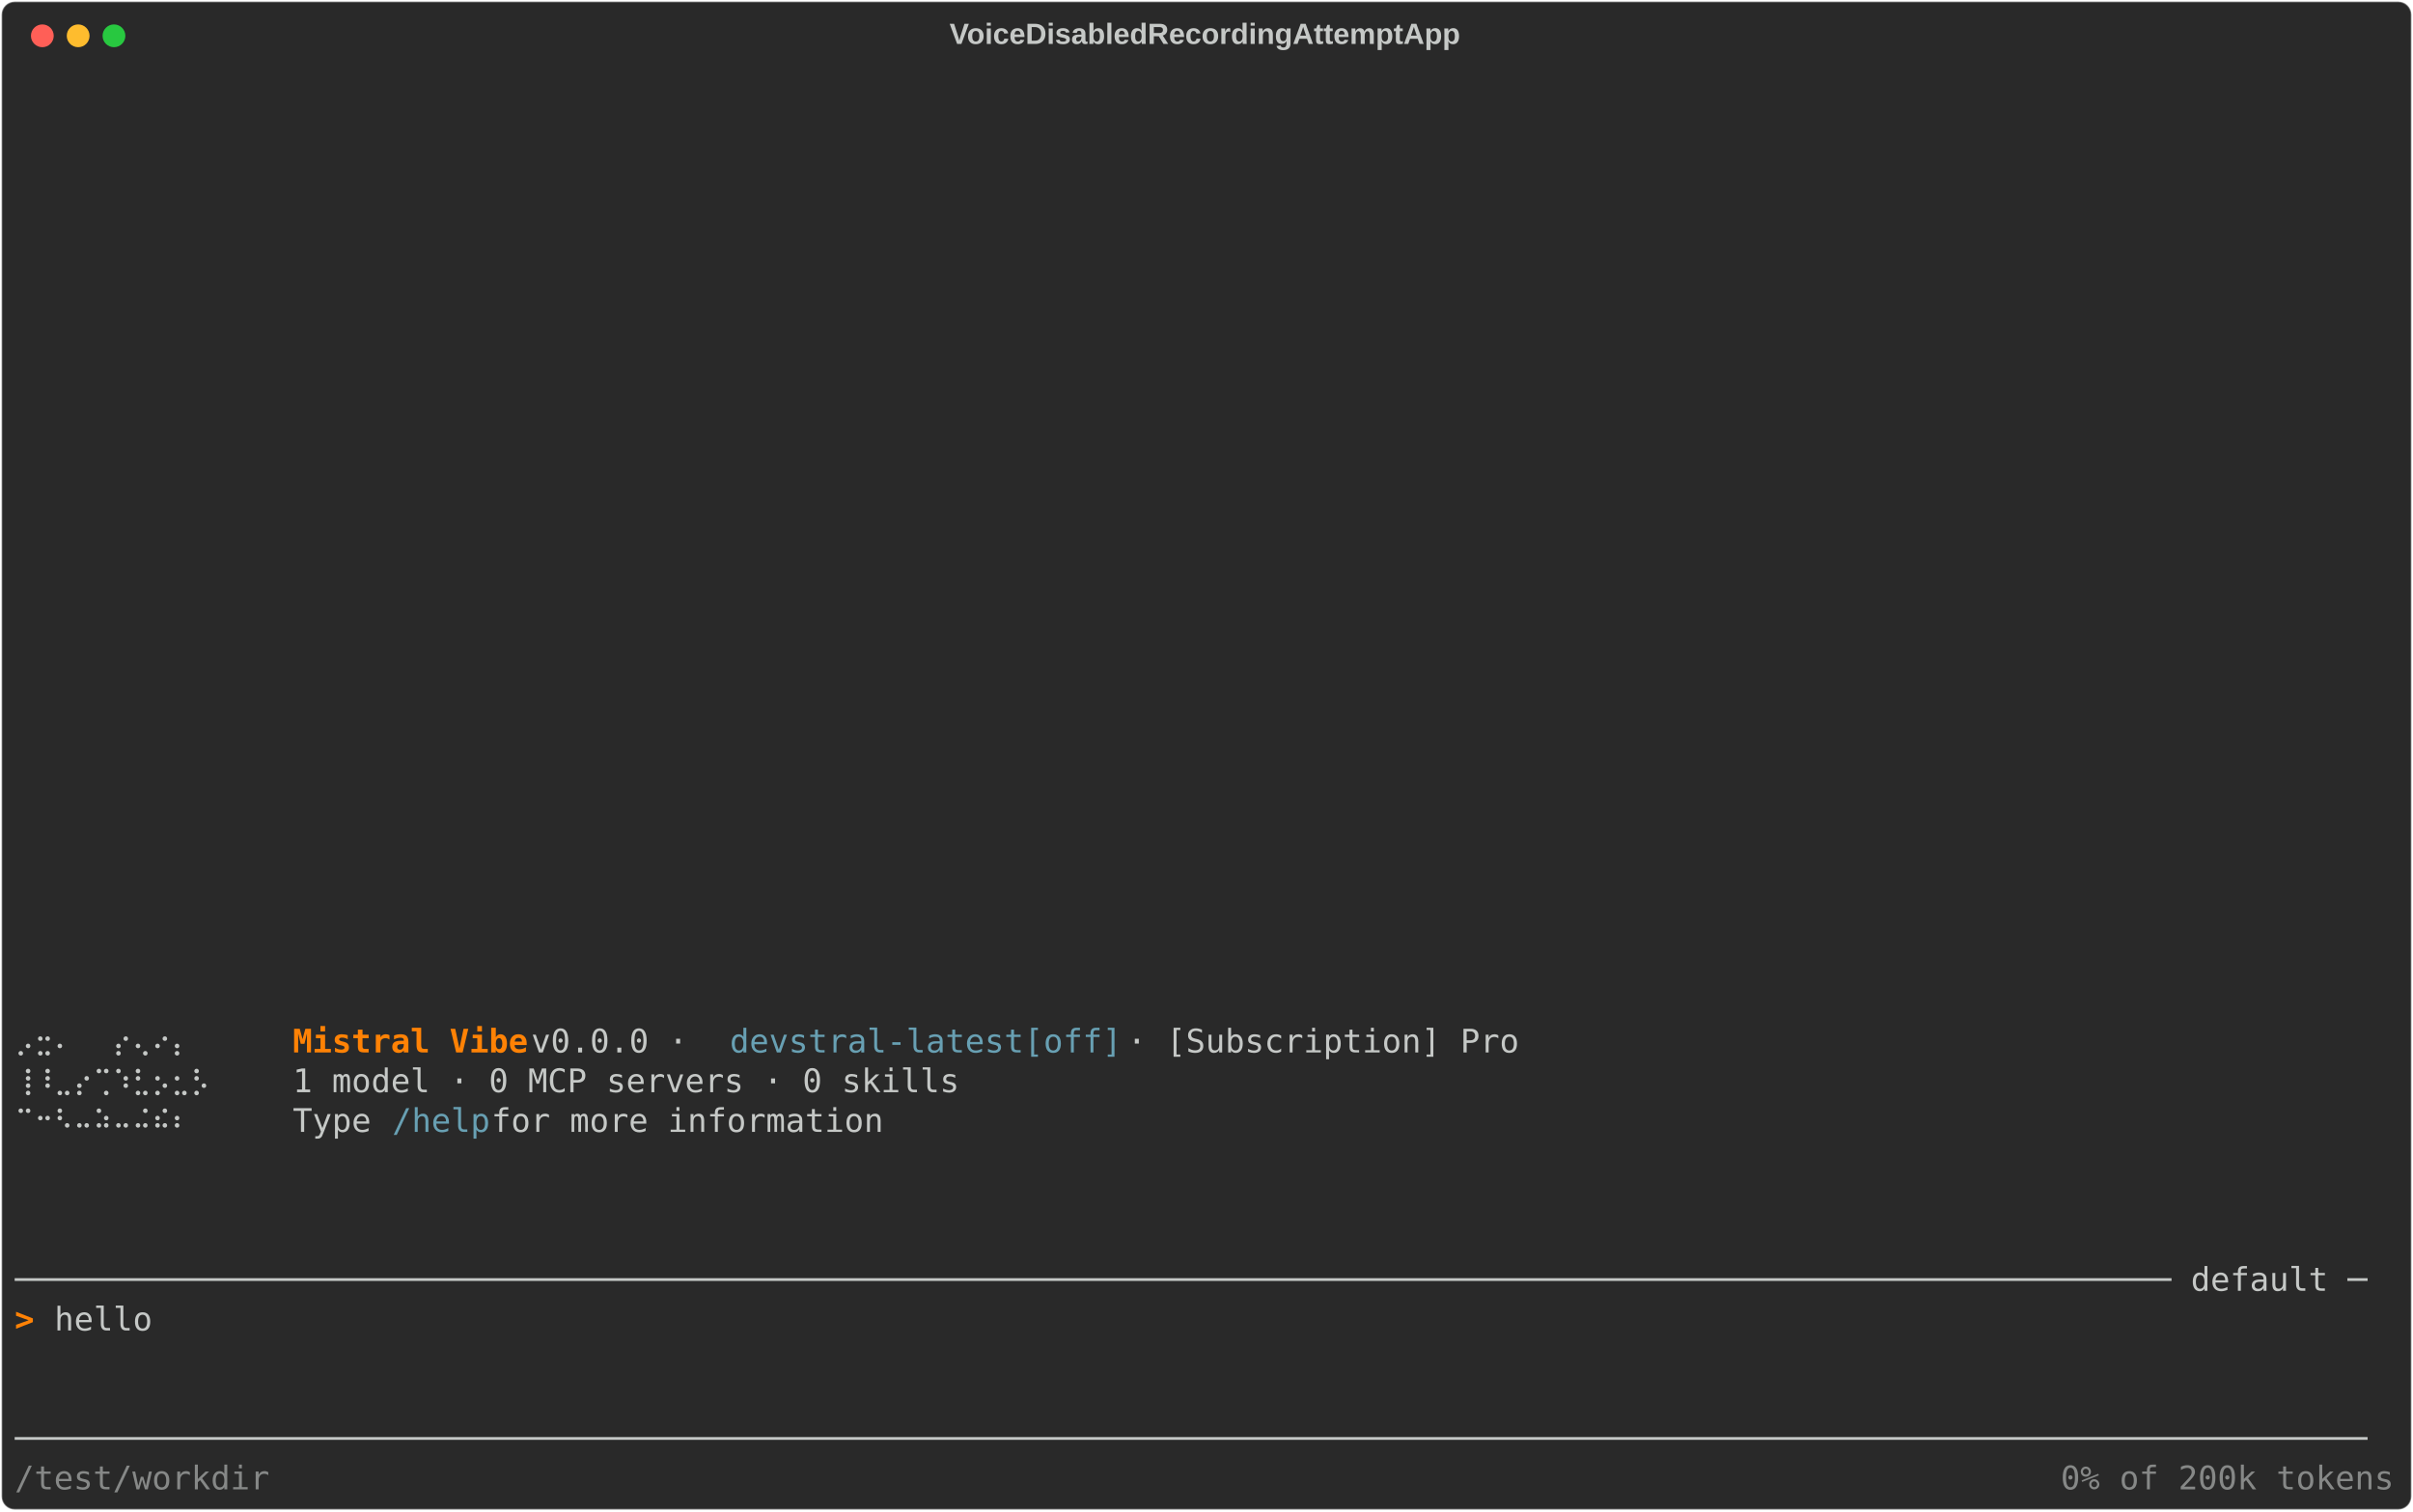
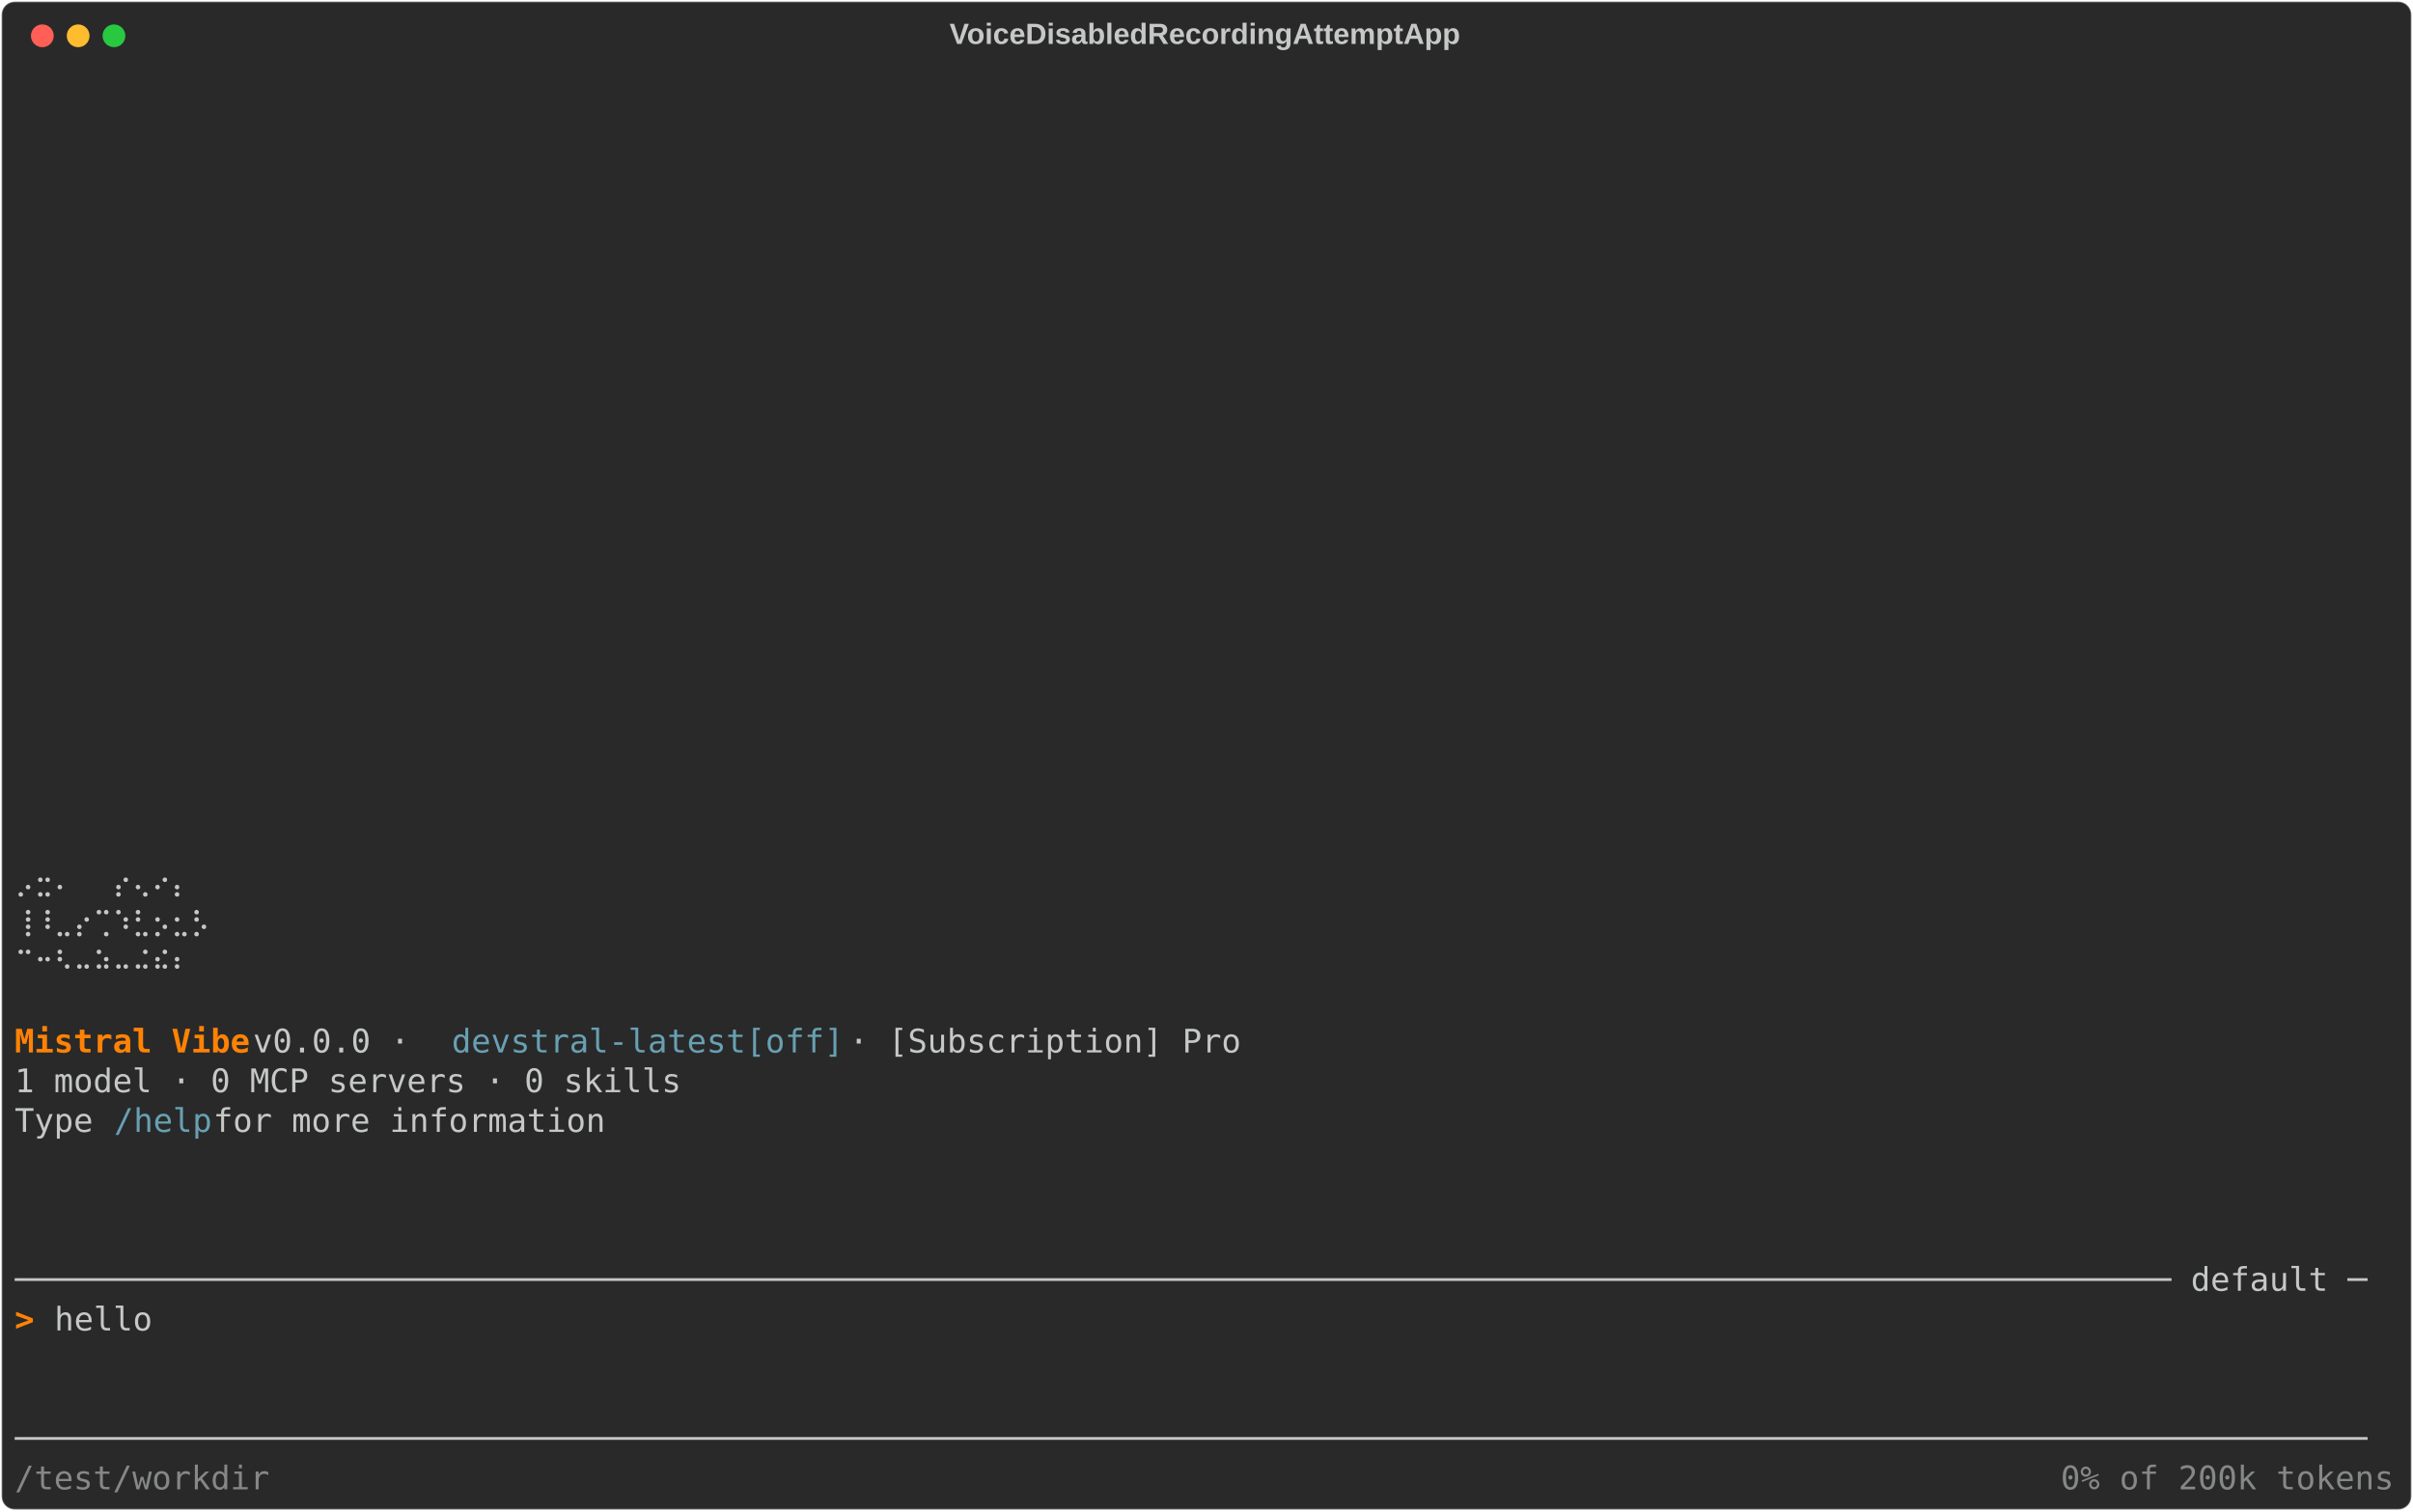
<svg xmlns="http://www.w3.org/2000/svg" class="rich-terminal" viewBox="0 0 1482 928.4">
  <style>

    @font-face {
        font-family: "Fira Code";
        src: local("FiraCode-Regular"),
                url("https://cdnjs.cloudflare.com/ajax/libs/firacode/6.2.0/woff2/FiraCode-Regular.woff2") format("woff2"),
                url("https://cdnjs.cloudflare.com/ajax/libs/firacode/6.2.0/woff/FiraCode-Regular.woff") format("woff");
        font-style: normal;
        font-weight: 400;
    }
    @font-face {
        font-family: "Fira Code";
        src: local("FiraCode-Bold"),
                url("https://cdnjs.cloudflare.com/ajax/libs/firacode/6.2.0/woff2/FiraCode-Bold.woff2") format("woff2"),
                url("https://cdnjs.cloudflare.com/ajax/libs/firacode/6.2.0/woff/FiraCode-Bold.woff") format("woff");
        font-style: bold;
        font-weight: 700;
    }

    .terminal-matrix {
        font-family: Fira Code, monospace;
        font-size: 20px;
        line-height: 24.4px;
        font-variant-east-asian: full-width;
    }

    .terminal-title {
        font-size: 18px;
        font-weight: bold;
        font-family: arial;
    }

    .terminal-r1 { fill: #c5c8c6 }
.terminal-r2 { fill: #ff8205;font-weight: bold }
.terminal-r3 { fill: #68a0b3 }
.terminal-r4 { fill: #868887 }
    </style>
  <defs>
    <clipPath id="terminal-clip-terminal">
      <rect x="0" y="0" width="1463.0" height="877.4" />
    </clipPath>
    <clipPath id="terminal-line-0">
      <rect x="0" y="1.5" width="1464" height="24.65" />
    </clipPath>
    <clipPath id="terminal-line-1">
      <rect x="0" y="25.9" width="1464" height="24.65" />
    </clipPath>
    <clipPath id="terminal-line-2">
      <rect x="0" y="50.3" width="1464" height="24.65" />
    </clipPath>
    <clipPath id="terminal-line-3">
      <rect x="0" y="74.7" width="1464" height="24.65" />
    </clipPath>
    <clipPath id="terminal-line-4">
      <rect x="0" y="99.1" width="1464" height="24.65" />
    </clipPath>
    <clipPath id="terminal-line-5">
      <rect x="0" y="123.5" width="1464" height="24.65" />
    </clipPath>
    <clipPath id="terminal-line-6">
      <rect x="0" y="147.9" width="1464" height="24.65" />
    </clipPath>
    <clipPath id="terminal-line-7">
      <rect x="0" y="172.3" width="1464" height="24.65" />
    </clipPath>
    <clipPath id="terminal-line-8">
      <rect x="0" y="196.7" width="1464" height="24.65" />
    </clipPath>
    <clipPath id="terminal-line-9">
      <rect x="0" y="221.1" width="1464" height="24.65" />
    </clipPath>
    <clipPath id="terminal-line-10">
      <rect x="0" y="245.5" width="1464" height="24.65" />
    </clipPath>
    <clipPath id="terminal-line-11">
      <rect x="0" y="269.9" width="1464" height="24.65" />
    </clipPath>
    <clipPath id="terminal-line-12">
      <rect x="0" y="294.3" width="1464" height="24.65" />
    </clipPath>
    <clipPath id="terminal-line-13">
      <rect x="0" y="318.7" width="1464" height="24.65" />
    </clipPath>
    <clipPath id="terminal-line-14">
      <rect x="0" y="343.1" width="1464" height="24.65" />
    </clipPath>
    <clipPath id="terminal-line-15">
      <rect x="0" y="367.5" width="1464" height="24.65" />
    </clipPath>
    <clipPath id="terminal-line-16">
      <rect x="0" y="391.9" width="1464" height="24.65" />
    </clipPath>
    <clipPath id="terminal-line-17">
      <rect x="0" y="416.3" width="1464" height="24.65" />
    </clipPath>
    <clipPath id="terminal-line-18">
      <rect x="0" y="440.7" width="1464" height="24.65" />
    </clipPath>
    <clipPath id="terminal-line-19">
      <rect x="0" y="465.1" width="1464" height="24.65" />
    </clipPath>
    <clipPath id="terminal-line-20">
      <rect x="0" y="489.5" width="1464" height="24.65" />
    </clipPath>
    <clipPath id="terminal-line-21">
      <rect x="0" y="513.9" width="1464" height="24.65" />
    </clipPath>
    <clipPath id="terminal-line-22">
      <rect x="0" y="538.3" width="1464" height="24.65" />
    </clipPath>
    <clipPath id="terminal-line-23">
      <rect x="0" y="562.7" width="1464" height="24.65" />
    </clipPath>
    <clipPath id="terminal-line-24">
      <rect x="0" y="587.1" width="1464" height="24.65" />
    </clipPath>
    <clipPath id="terminal-line-25">
      <rect x="0" y="611.5" width="1464" height="24.65" />
    </clipPath>
    <clipPath id="terminal-line-26">
      <rect x="0" y="635.9" width="1464" height="24.65" />
    </clipPath>
    <clipPath id="terminal-line-27">
      <rect x="0" y="660.3" width="1464" height="24.65" />
    </clipPath>
    <clipPath id="terminal-line-28">
      <rect x="0" y="684.7" width="1464" height="24.65" />
    </clipPath>
    <clipPath id="terminal-line-29">
      <rect x="0" y="709.1" width="1464" height="24.65" />
    </clipPath>
    <clipPath id="terminal-line-30">
      <rect x="0" y="733.5" width="1464" height="24.65" />
    </clipPath>
    <clipPath id="terminal-line-31">
      <rect x="0" y="757.9" width="1464" height="24.65" />
    </clipPath>
    <clipPath id="terminal-line-32">
      <rect x="0" y="782.3" width="1464" height="24.65" />
    </clipPath>
    <clipPath id="terminal-line-33">
      <rect x="0" y="806.7" width="1464" height="24.65" />
    </clipPath>
    <clipPath id="terminal-line-34">
      <rect x="0" y="831.1" width="1464" height="24.65" />
    </clipPath>
  </defs>
  <rect fill="#292929" stroke="rgba(255,255,255,0.35)" stroke-width="1" x="1" y="1" width="1480" height="926.4" rx="8" />
  <text class="terminal-title" fill="#c5c8c6" text-anchor="middle" x="740" y="27">VoiceDisabledRecordingAttemptApp</text>
  <g transform="translate(26,22)">
    <circle cx="0" cy="0" r="7" fill="#ff5f57" />
    <circle cx="22" cy="0" r="7" fill="#febc2e" />
    <circle cx="44" cy="0" r="7" fill="#28c840" />
  </g>
  <g transform="translate(9, 41)" clip-path="url(#terminal-clip-terminal)">
    <g class="terminal-matrix">
      <text class="terminal-r1" x="1464" y="20" textLength="12.2" clip-path="url(#terminal-line-0)">
</text>
      <text class="terminal-r1" x="1464" y="44.4" textLength="12.2" clip-path="url(#terminal-line-1)">
</text>
      <text class="terminal-r1" x="1464" y="68.8" textLength="12.2" clip-path="url(#terminal-line-2)">
</text>
      <text class="terminal-r1" x="1464" y="93.2" textLength="12.2" clip-path="url(#terminal-line-3)">
</text>
      <text class="terminal-r1" x="1464" y="117.6" textLength="12.2" clip-path="url(#terminal-line-4)">
</text>
      <text class="terminal-r1" x="1464" y="142" textLength="12.2" clip-path="url(#terminal-line-5)">
</text>
      <text class="terminal-r1" x="1464" y="166.4" textLength="12.2" clip-path="url(#terminal-line-6)">
</text>
      <text class="terminal-r1" x="1464" y="190.8" textLength="12.2" clip-path="url(#terminal-line-7)">
</text>
      <text class="terminal-r1" x="1464" y="215.2" textLength="12.2" clip-path="url(#terminal-line-8)">
</text>
      <text class="terminal-r1" x="1464" y="239.6" textLength="12.2" clip-path="url(#terminal-line-9)">
</text>
      <text class="terminal-r1" x="1464" y="264" textLength="12.2" clip-path="url(#terminal-line-10)">
</text>
      <text class="terminal-r1" x="1464" y="288.4" textLength="12.2" clip-path="url(#terminal-line-11)">
</text>
      <text class="terminal-r1" x="1464" y="312.8" textLength="12.2" clip-path="url(#terminal-line-12)">
</text>
      <text class="terminal-r1" x="1464" y="337.2" textLength="12.2" clip-path="url(#terminal-line-13)">
</text>
      <text class="terminal-r1" x="1464" y="361.6" textLength="12.2" clip-path="url(#terminal-line-14)">
</text>
      <text class="terminal-r1" x="1464" y="386" textLength="12.2" clip-path="url(#terminal-line-15)">
</text>
      <text class="terminal-r1" x="1464" y="410.4" textLength="12.2" clip-path="url(#terminal-line-16)">
</text>
      <text class="terminal-r1" x="1464" y="434.8" textLength="12.2" clip-path="url(#terminal-line-17)">
</text>
      <text class="terminal-r1" x="1464" y="459.2" textLength="12.2" clip-path="url(#terminal-line-18)">
</text>
      <text class="terminal-r1" x="1464" y="483.6" textLength="12.2" clip-path="url(#terminal-line-19)">
</text>
+       <text class="terminal-r1" x="0" y="508" textLength="134.2" clip-path="url(#terminal-line-20)">  ⡠⣒⠄  ⡔⢄⠔⡄</text>
      <text class="terminal-r1" x="1464" y="508" textLength="12.2" clip-path="url(#terminal-line-20)">
</text>
+       <text class="terminal-r1" x="0" y="532.4" textLength="134.2" clip-path="url(#terminal-line-21)"> ⢸⠸⣀⡔⢉⠱⣃⡢⣂⡣</text>
      <text class="terminal-r1" x="1464" y="532.4" textLength="12.2" clip-path="url(#terminal-line-21)">
</text>
+       <text class="terminal-r1" x="0" y="556.8" textLength="134.2" clip-path="url(#terminal-line-22)">  ⠉⠒⠣⠤⠵⠤⠬⠮⠆</text>
      <text class="terminal-r1" x="1464" y="556.8" textLength="12.2" clip-path="url(#terminal-line-22)">
</text>
      <text class="terminal-r1" x="1464" y="581.2" textLength="12.2" clip-path="url(#terminal-line-23)">
</text>
-       <text class="terminal-r1" x="0" y="605.6" textLength="134.2" clip-path="url(#terminal-line-24)">  ⡠⣒⠄  ⡔⢄⠔⡄</text>
-       <text class="terminal-r2" x="170.8" y="605.6" textLength="146.4" clip-path="url(#terminal-line-24)">Mistral Vibe</text>
-       <text class="terminal-r1" x="317.2" y="605.6" textLength="122" clip-path="url(#terminal-line-24)"> v0.0.0 · </text>
-       <text class="terminal-r3" x="439.2" y="605.6" textLength="244" clip-path="url(#terminal-line-24)">devstral-latest[off]</text>
-       <text class="terminal-r1" x="683.2" y="605.6" textLength="256.2" clip-path="url(#terminal-line-24)"> · [Subscription] Pro</text>
+       <text class="terminal-r2" x="0" y="605.6" textLength="146.4" clip-path="url(#terminal-line-24)">Mistral Vibe</text>
+       <text class="terminal-r1" x="146.4" y="605.6" textLength="122" clip-path="url(#terminal-line-24)"> v0.0.0 · </text>
+       <text class="terminal-r3" x="268.4" y="605.6" textLength="244" clip-path="url(#terminal-line-24)">devstral-latest[off]</text>
+       <text class="terminal-r1" x="512.4" y="605.6" textLength="256.2" clip-path="url(#terminal-line-24)"> · [Subscription] Pro</text>
      <text class="terminal-r1" x="1464" y="605.6" textLength="12.2" clip-path="url(#terminal-line-24)">
</text>
-       <text class="terminal-r1" x="0" y="630" textLength="134.2" clip-path="url(#terminal-line-25)"> ⢸⠸⣀⡔⢉⠱⣃⡢⣂⡣</text>
-       <text class="terminal-r1" x="170.8" y="630" textLength="414.8" clip-path="url(#terminal-line-25)">1 model · 0 MCP servers · 0 skills</text>
+       <text class="terminal-r1" x="0" y="630" textLength="414.8" clip-path="url(#terminal-line-25)">1 model · 0 MCP servers · 0 skills</text>
      <text class="terminal-r1" x="1464" y="630" textLength="12.2" clip-path="url(#terminal-line-25)">
</text>
-       <text class="terminal-r1" x="0" y="654.4" textLength="134.2" clip-path="url(#terminal-line-26)">  ⠉⠒⠣⠤⠵⠤⠬⠮⠆</text>
-       <text class="terminal-r1" x="170.8" y="654.4" textLength="61" clip-path="url(#terminal-line-26)">Type </text>
-       <text class="terminal-r3" x="231.8" y="654.4" textLength="61" clip-path="url(#terminal-line-26)">/help</text>
-       <text class="terminal-r1" x="292.8" y="654.4" textLength="256.2" clip-path="url(#terminal-line-26)"> for more information</text>
+       <text class="terminal-r1" x="0" y="654.4" textLength="61" clip-path="url(#terminal-line-26)">Type </text>
+       <text class="terminal-r3" x="61" y="654.4" textLength="61" clip-path="url(#terminal-line-26)">/help</text>
+       <text class="terminal-r1" x="122" y="654.4" textLength="256.2" clip-path="url(#terminal-line-26)"> for more information</text>
      <text class="terminal-r1" x="1464" y="654.4" textLength="12.2" clip-path="url(#terminal-line-26)">
</text>
      <text class="terminal-r1" x="1464" y="678.8" textLength="12.2" clip-path="url(#terminal-line-27)">
</text>
      <text class="terminal-r1" x="1464" y="703.2" textLength="12.2" clip-path="url(#terminal-line-28)">
</text>
      <text class="terminal-r1" x="1464" y="727.6" textLength="12.2" clip-path="url(#terminal-line-29)">
</text>
      <text class="terminal-r1" x="0" y="752" textLength="1464" clip-path="url(#terminal-line-30)">────────────────────────────────────────────────────────────────────────────────────────────────────────────── default ─</text>
      <text class="terminal-r1" x="1464" y="752" textLength="12.2" clip-path="url(#terminal-line-30)">
</text>
      <text class="terminal-r2" x="0" y="776.4" textLength="12.2" clip-path="url(#terminal-line-31)">&gt;</text>
      <text class="terminal-r1" x="24.4" y="776.4" textLength="1439.6" clip-path="url(#terminal-line-31)">hello                                                                                                                 </text>
      <text class="terminal-r1" x="1464" y="776.4" textLength="12.2" clip-path="url(#terminal-line-31)">
</text>
      <text class="terminal-r1" x="1464" y="800.8" textLength="12.2" clip-path="url(#terminal-line-32)">
</text>
      <text class="terminal-r1" x="1464" y="825.2" textLength="12.2" clip-path="url(#terminal-line-33)">
</text>
      <text class="terminal-r1" x="0" y="849.6" textLength="1464" clip-path="url(#terminal-line-34)">────────────────────────────────────────────────────────────────────────────────────────────────────────────────────────</text>
      <text class="terminal-r1" x="1464" y="849.6" textLength="12.2" clip-path="url(#terminal-line-34)">
</text>
      <text class="terminal-r4" x="0" y="874" textLength="158.6" clip-path="url(#terminal-line-35)">/test/workdir</text>
      <text class="terminal-r4" x="1256.6" y="874" textLength="207.4" clip-path="url(#terminal-line-35)">0% of 200k tokens</text>
    </g>
  </g>
</svg>
